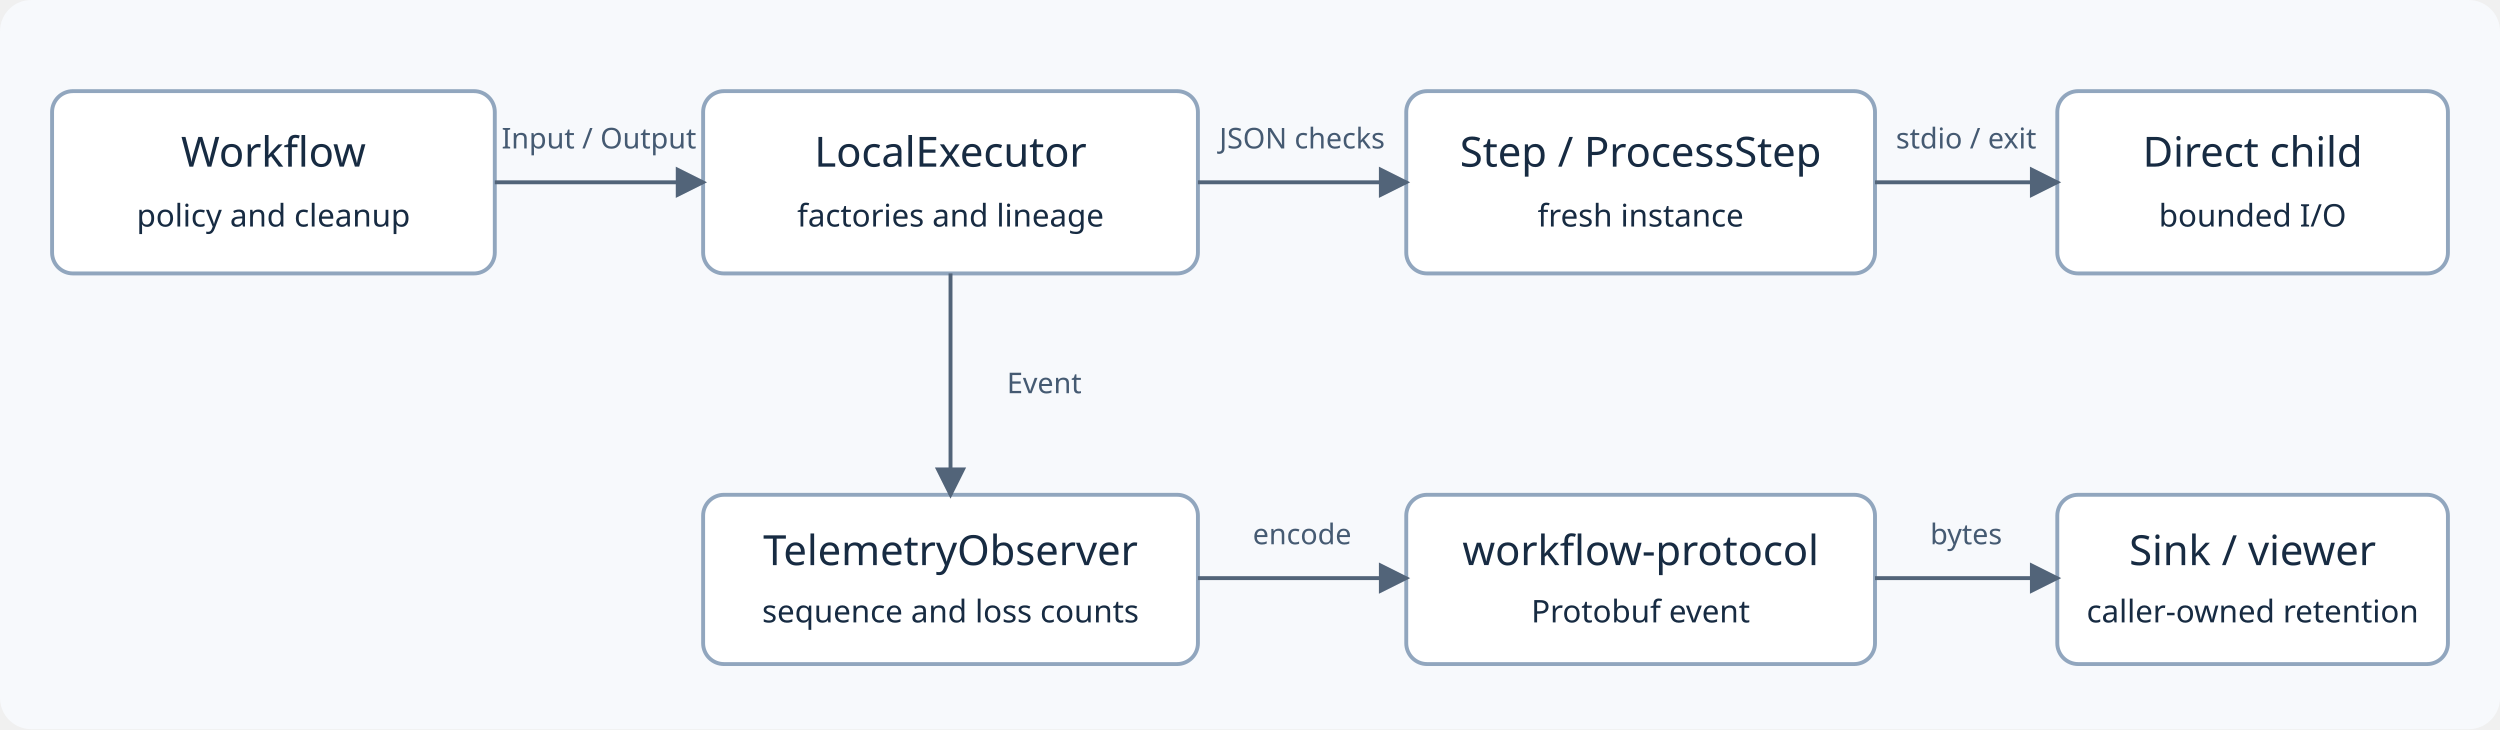
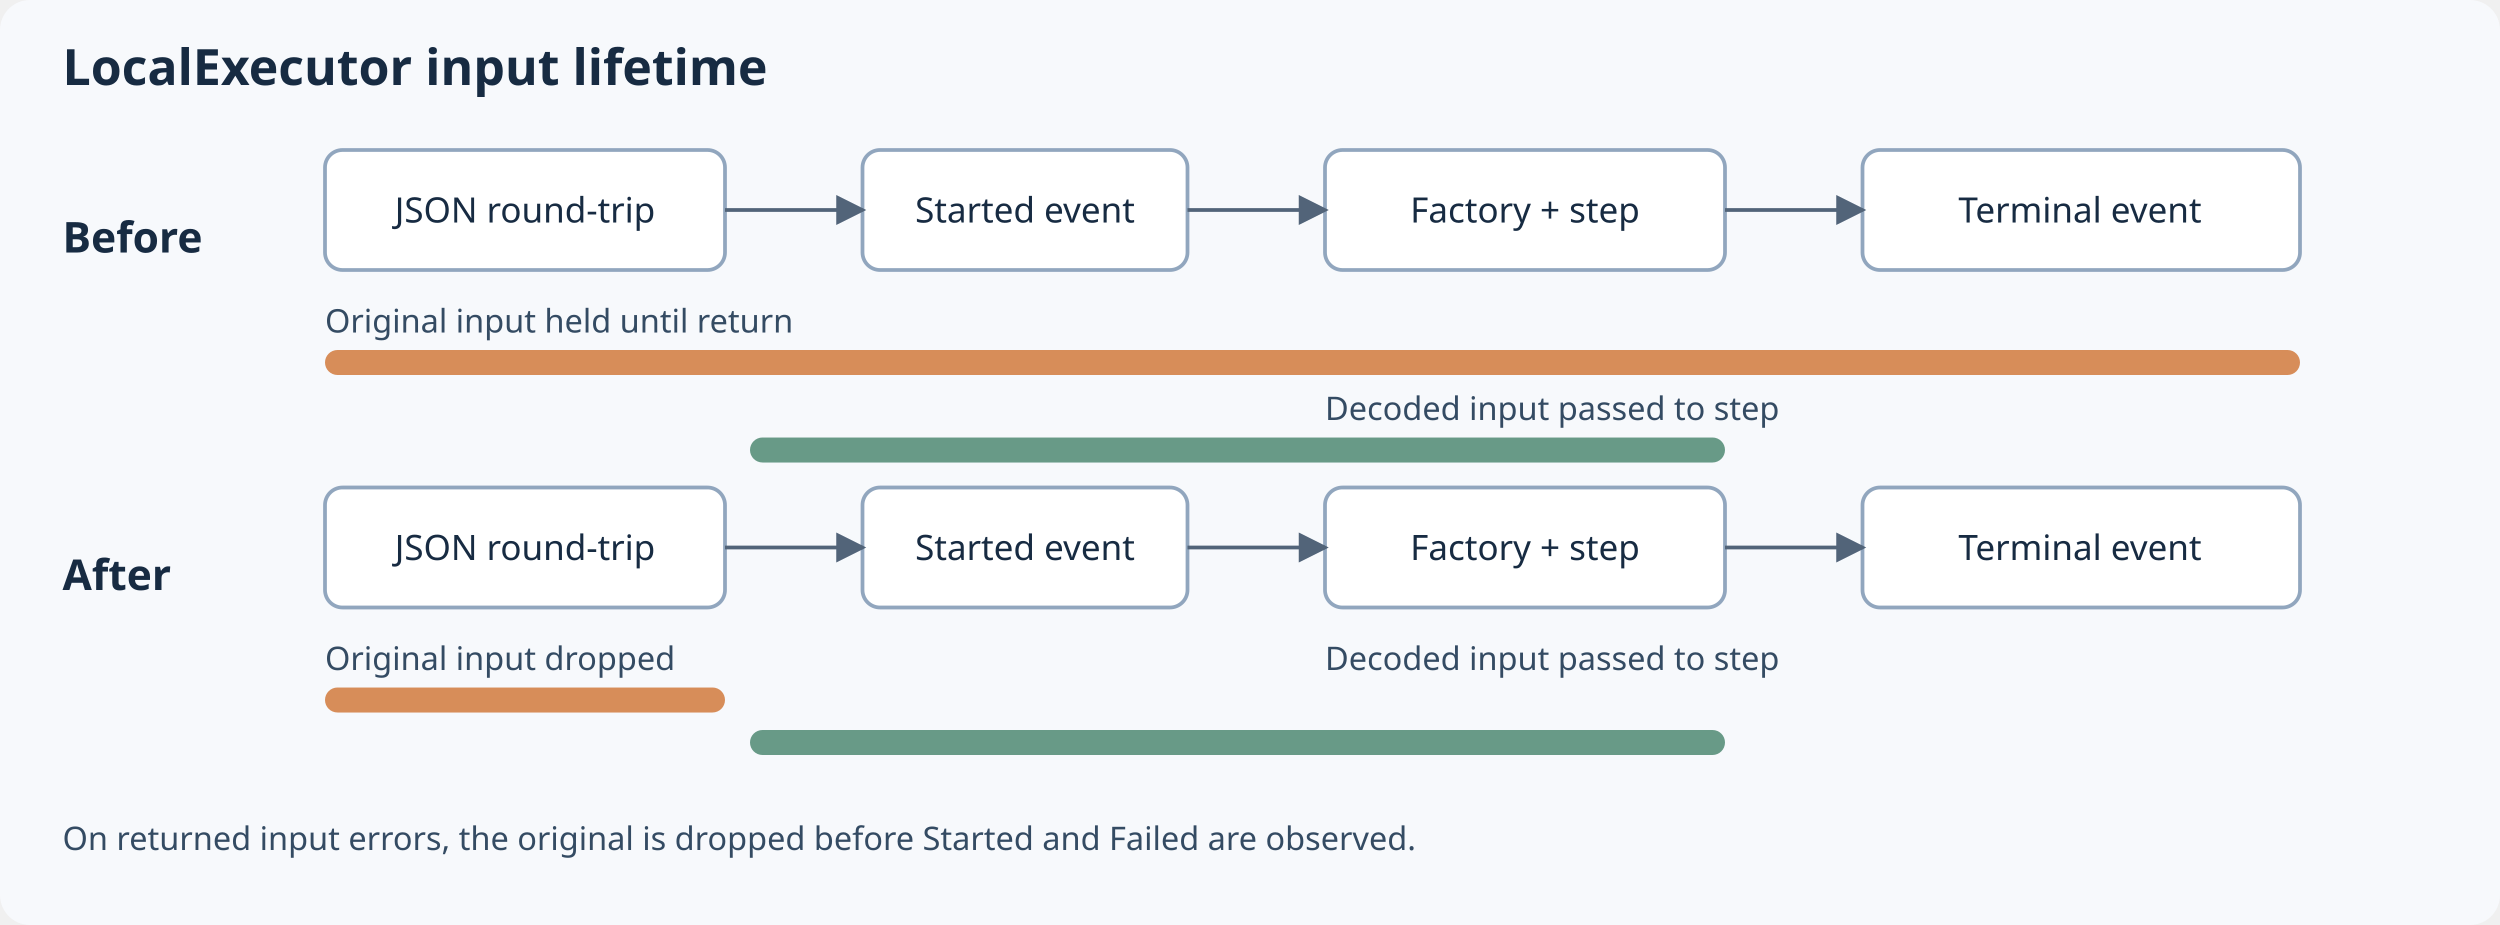
- <svg xmlns="http://www.w3.org/2000/svg" width="960" height="280" viewBox="0 0 960 280" role="img" aria-labelledby="title desc">
+ <svg xmlns="http://www.w3.org/2000/svg" width="1000" height="370" viewBox="0 0 1000 370" role="img" aria-labelledby="title desc">
  <defs>
    <marker id="arrow" markerWidth="8" markerHeight="8" refX="7" refY="4" orient="auto">
      <path d="M0 0 L8 4 L0 8 Z" fill="#526479" />
    </marker>
  </defs>
-   <rect width="960" height="280" rx="12" fill="#f7f9fc" />
+   <rect width="1000" height="370" rx="12" fill="#f7f9fc" />
+   <g font-family="sans-serif" fill="#172b42">
+     <text x="25" y="34" font-size="20" font-weight="bold">LocalExecutor input lifetime</text>
+     <text x="25" y="101" font-size="17" font-weight="bold">Before</text>
+     <text x="25" y="236" font-size="17" font-weight="bold">After</text>
+   </g>
  <g fill="#fff" stroke="#91a6be" stroke-width="1.5">
-     <rect x="20" y="35" width="170" height="70" rx="8" />
-     <rect x="270" y="35" width="190" height="70" rx="8" />
-     <rect x="540" y="35" width="180" height="70" rx="8" />
-     <rect x="790" y="35" width="150" height="70" rx="8" />
-     <rect x="270" y="190" width="190" height="65" rx="8" />
-     <rect x="540" y="190" width="180" height="65" rx="8" />
-     <rect x="790" y="190" width="150" height="65" rx="8" />
+     <rect x="130" y="60" width="160" height="48" rx="7" />
+     <rect x="345" y="60" width="130" height="48" rx="7" />
+     <rect x="530" y="60" width="160" height="48" rx="7" />
+     <rect x="745" y="60" width="175" height="48" rx="7" />
+     <rect x="130" y="195" width="160" height="48" rx="7" />
+     <rect x="345" y="195" width="130" height="48" rx="7" />
+     <rect x="530" y="195" width="160" height="48" rx="7" />
+     <rect x="745" y="195" width="175" height="48" rx="7" />
  </g>
-   <g font-family="sans-serif" text-anchor="middle" fill="#172b42" font-size="16">
-     <text x="105" y="64">Workflow</text>
-     <text x="105" y="87" font-size="12">policy and cleanup</text>
-     <text x="365" y="64">LocalExecutor</text>
-     <text x="365" y="87" font-size="12">factories and lineage</text>
-     <text x="630" y="64">Step / ProcessStep</text>
-     <text x="630" y="87" font-size="12">fresh instance</text>
-     <text x="865" y="64">Direct child</text>
-     <text x="865" y="87" font-size="12">bounded I/O</text>
-     <text x="365" y="217">TelemetryObserver</text>
-     <text x="365" y="239" font-size="12">sequence and loss counts</text>
-     <text x="630" y="217">workflow-protocol</text>
-     <text x="630" y="239" font-size="12">Protobuf event</text>
-     <text x="865" y="217">Sink / viewer</text>
-     <text x="865" y="239" font-size="12">caller-owned retention</text>
+   <g font-family="sans-serif" text-anchor="middle" fill="#172b42" font-size="14">
+     <text x="210" y="89">JSON round-trip</text>
+     <text x="410" y="89">Started event</text>
+     <text x="610" y="89">Factory + step</text>
+     <text x="832" y="89">Terminal event</text>
+     <text x="210" y="224">JSON round-trip</text>
+     <text x="410" y="224">Started event</text>
+     <text x="610" y="224">Factory + step</text>
+     <text x="832" y="224">Terminal event</text>
  </g>
  <g fill="none" stroke="#526479" stroke-width="1.5" marker-end="url(#arrow)">
-     <path d="M190 70 H270" />
-     <path d="M460 70 H540" />
-     <path d="M720 70 H790" />
-     <path d="M365 105 V190" />
-     <path d="M460 222 H540" />
-     <path d="M720 222 H790" />
+     <path d="M290 84 H345" />
+     <path d="M475 84 H530" />
+     <path d="M690 84 H745" />
+     <path d="M290 219 H345" />
+     <path d="M475 219 H530" />
+     <path d="M690 219 H745" />
  </g>
-   <g font-family="sans-serif" text-anchor="middle" fill="#455a72" font-size="11">
-     <text x="230" y="57">Input / Output</text>
-     <text x="500" y="57">JSON checks</text>
-     <text x="755" y="57">stdio / exit</text>
-     <text x="401" y="151">Event</text>
-     <text x="500" y="209">encode</text>
-     <text x="755" y="209">bytes</text>
+   <g font-family="sans-serif" font-size="13" fill="#344b63">
+     <text x="130" y="133">Original input held until return</text>
+     <rect x="130" y="140" width="790" height="10" rx="5" fill="#d78d59" />
+     <text x="530" y="168">Decoded input passed to step</text>
+     <rect x="300" y="175" width="390" height="10" rx="5" fill="#689a87" />
+     <text x="130" y="268">Original input dropped</text>
+     <rect x="130" y="275" width="160" height="10" rx="5" fill="#d78d59" />
+     <text x="530" y="268">Decoded input passed to step</text>
+     <rect x="300" y="292" width="390" height="10" rx="5" fill="#689a87" />
+     <text x="25" y="340">On returned input errors, the original is dropped before Started and Failed are observed.</text>
  </g>
</svg>
